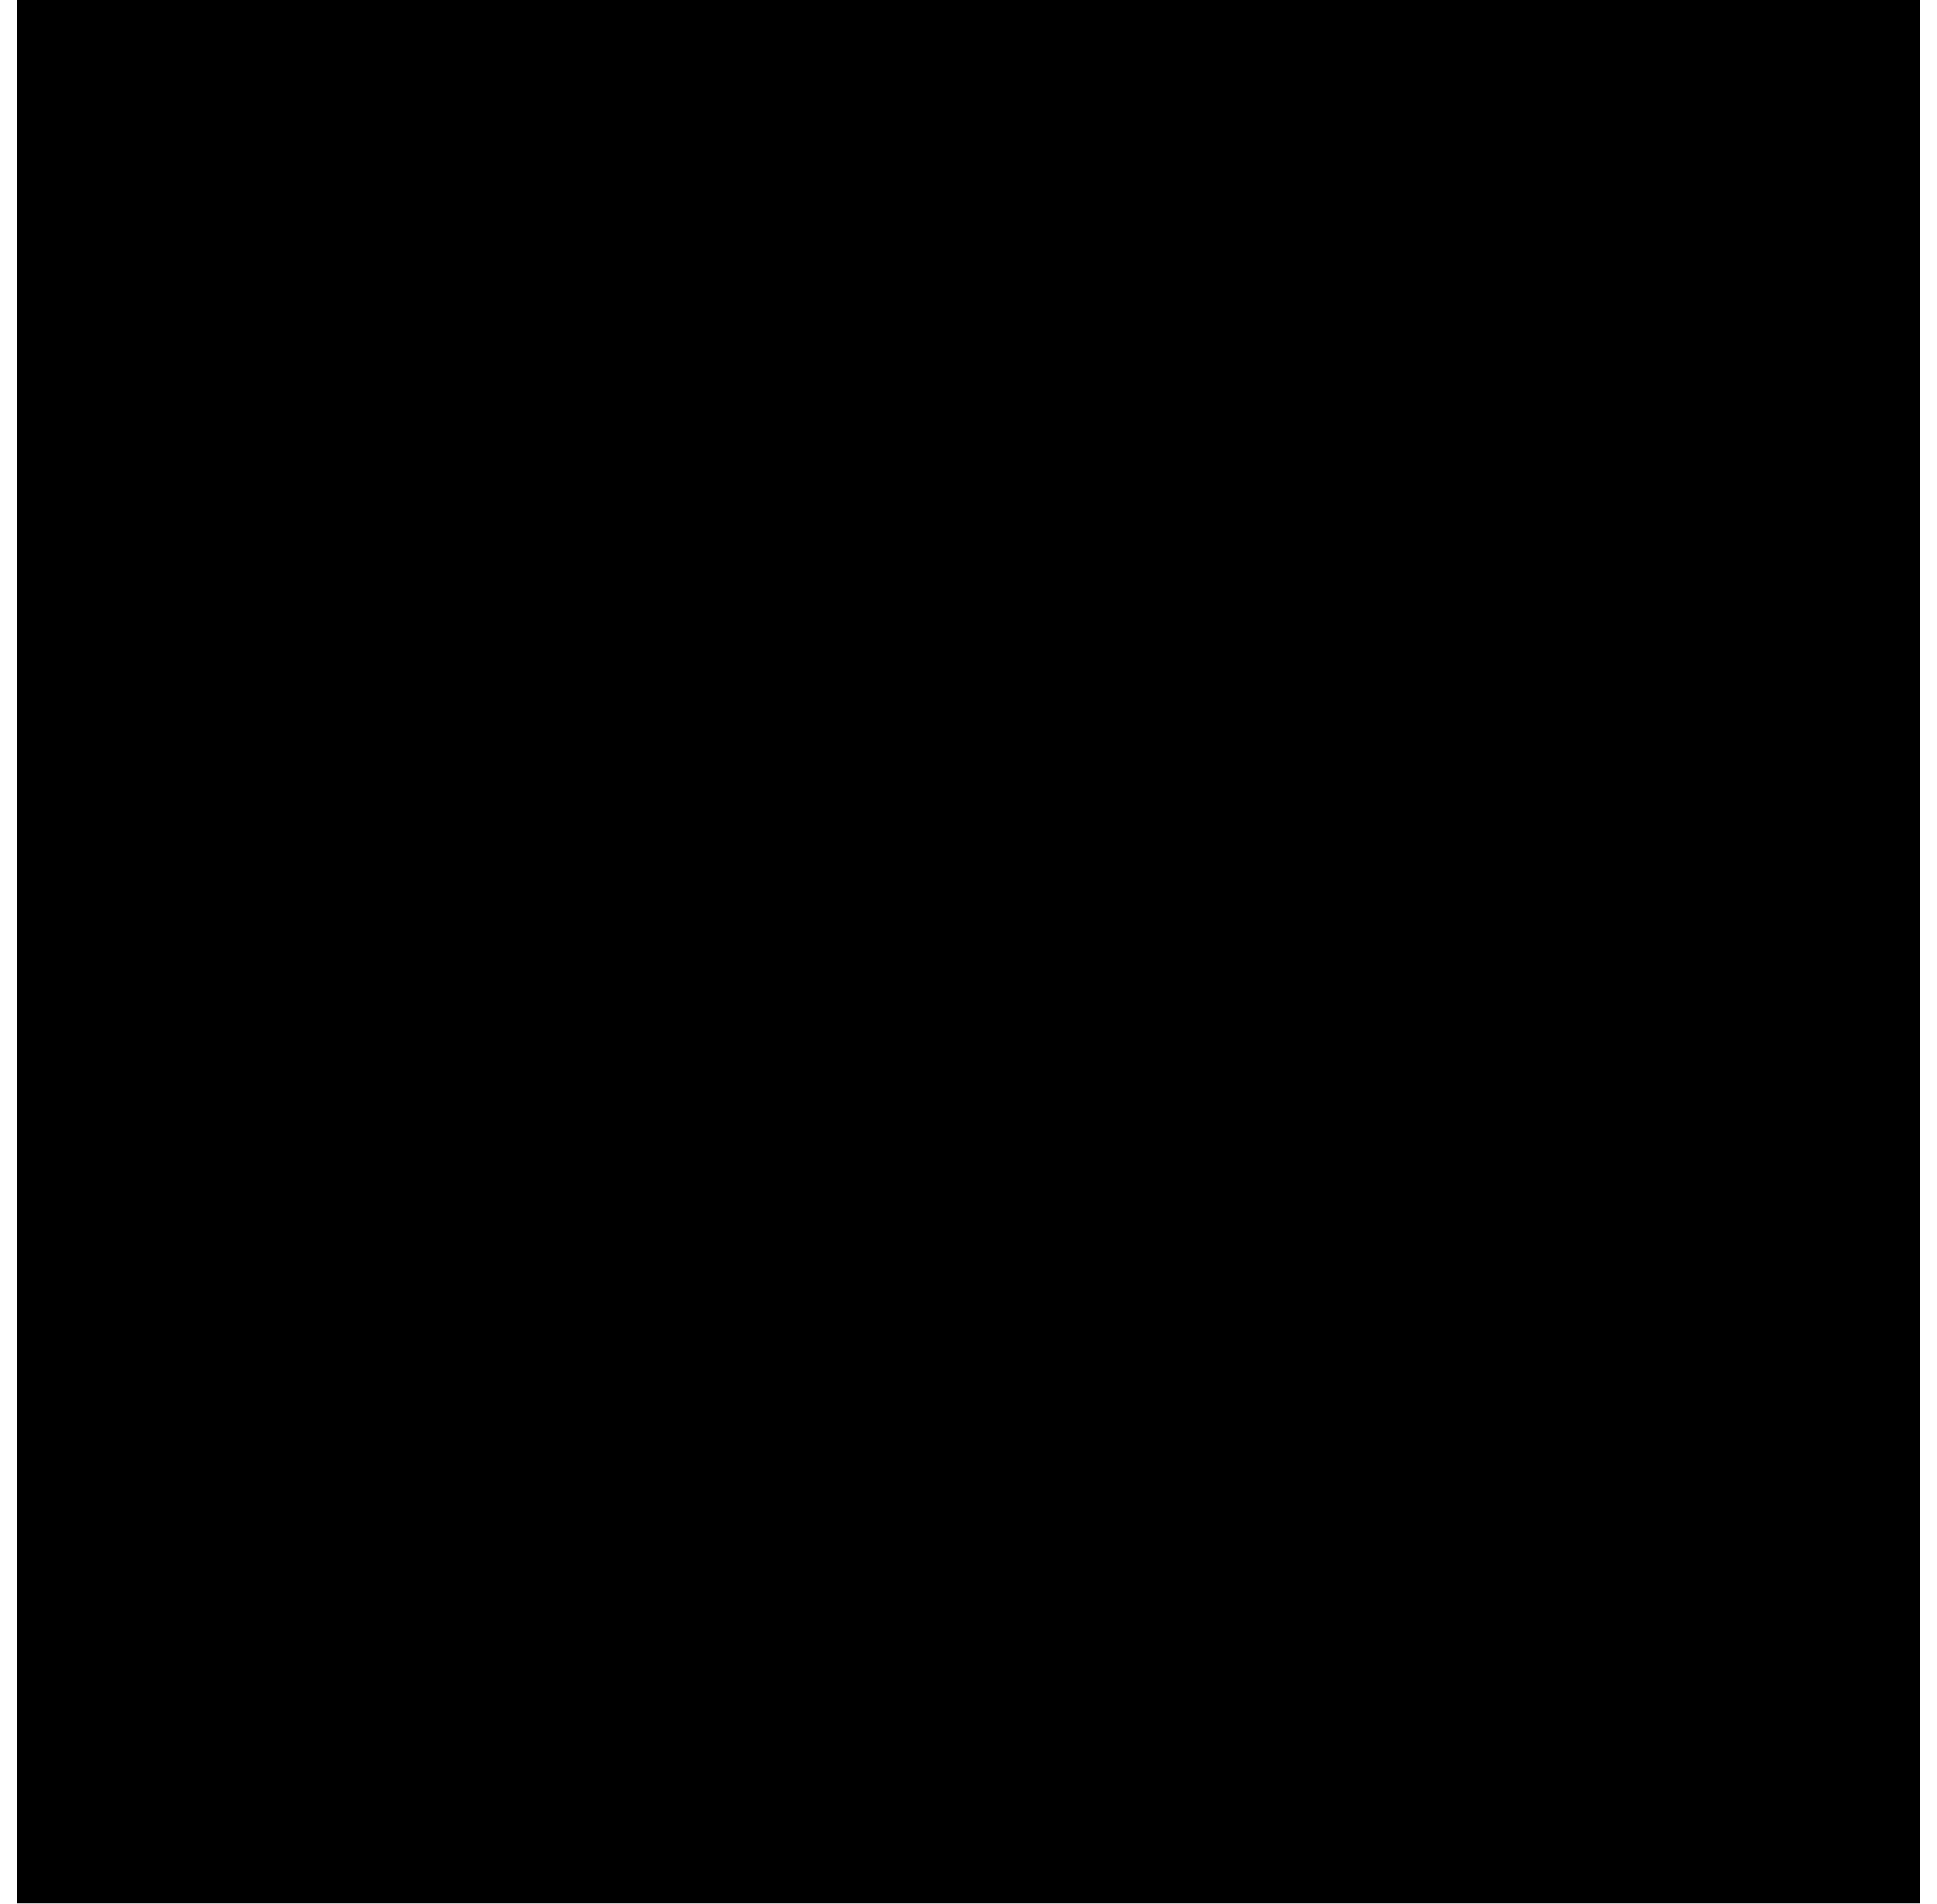
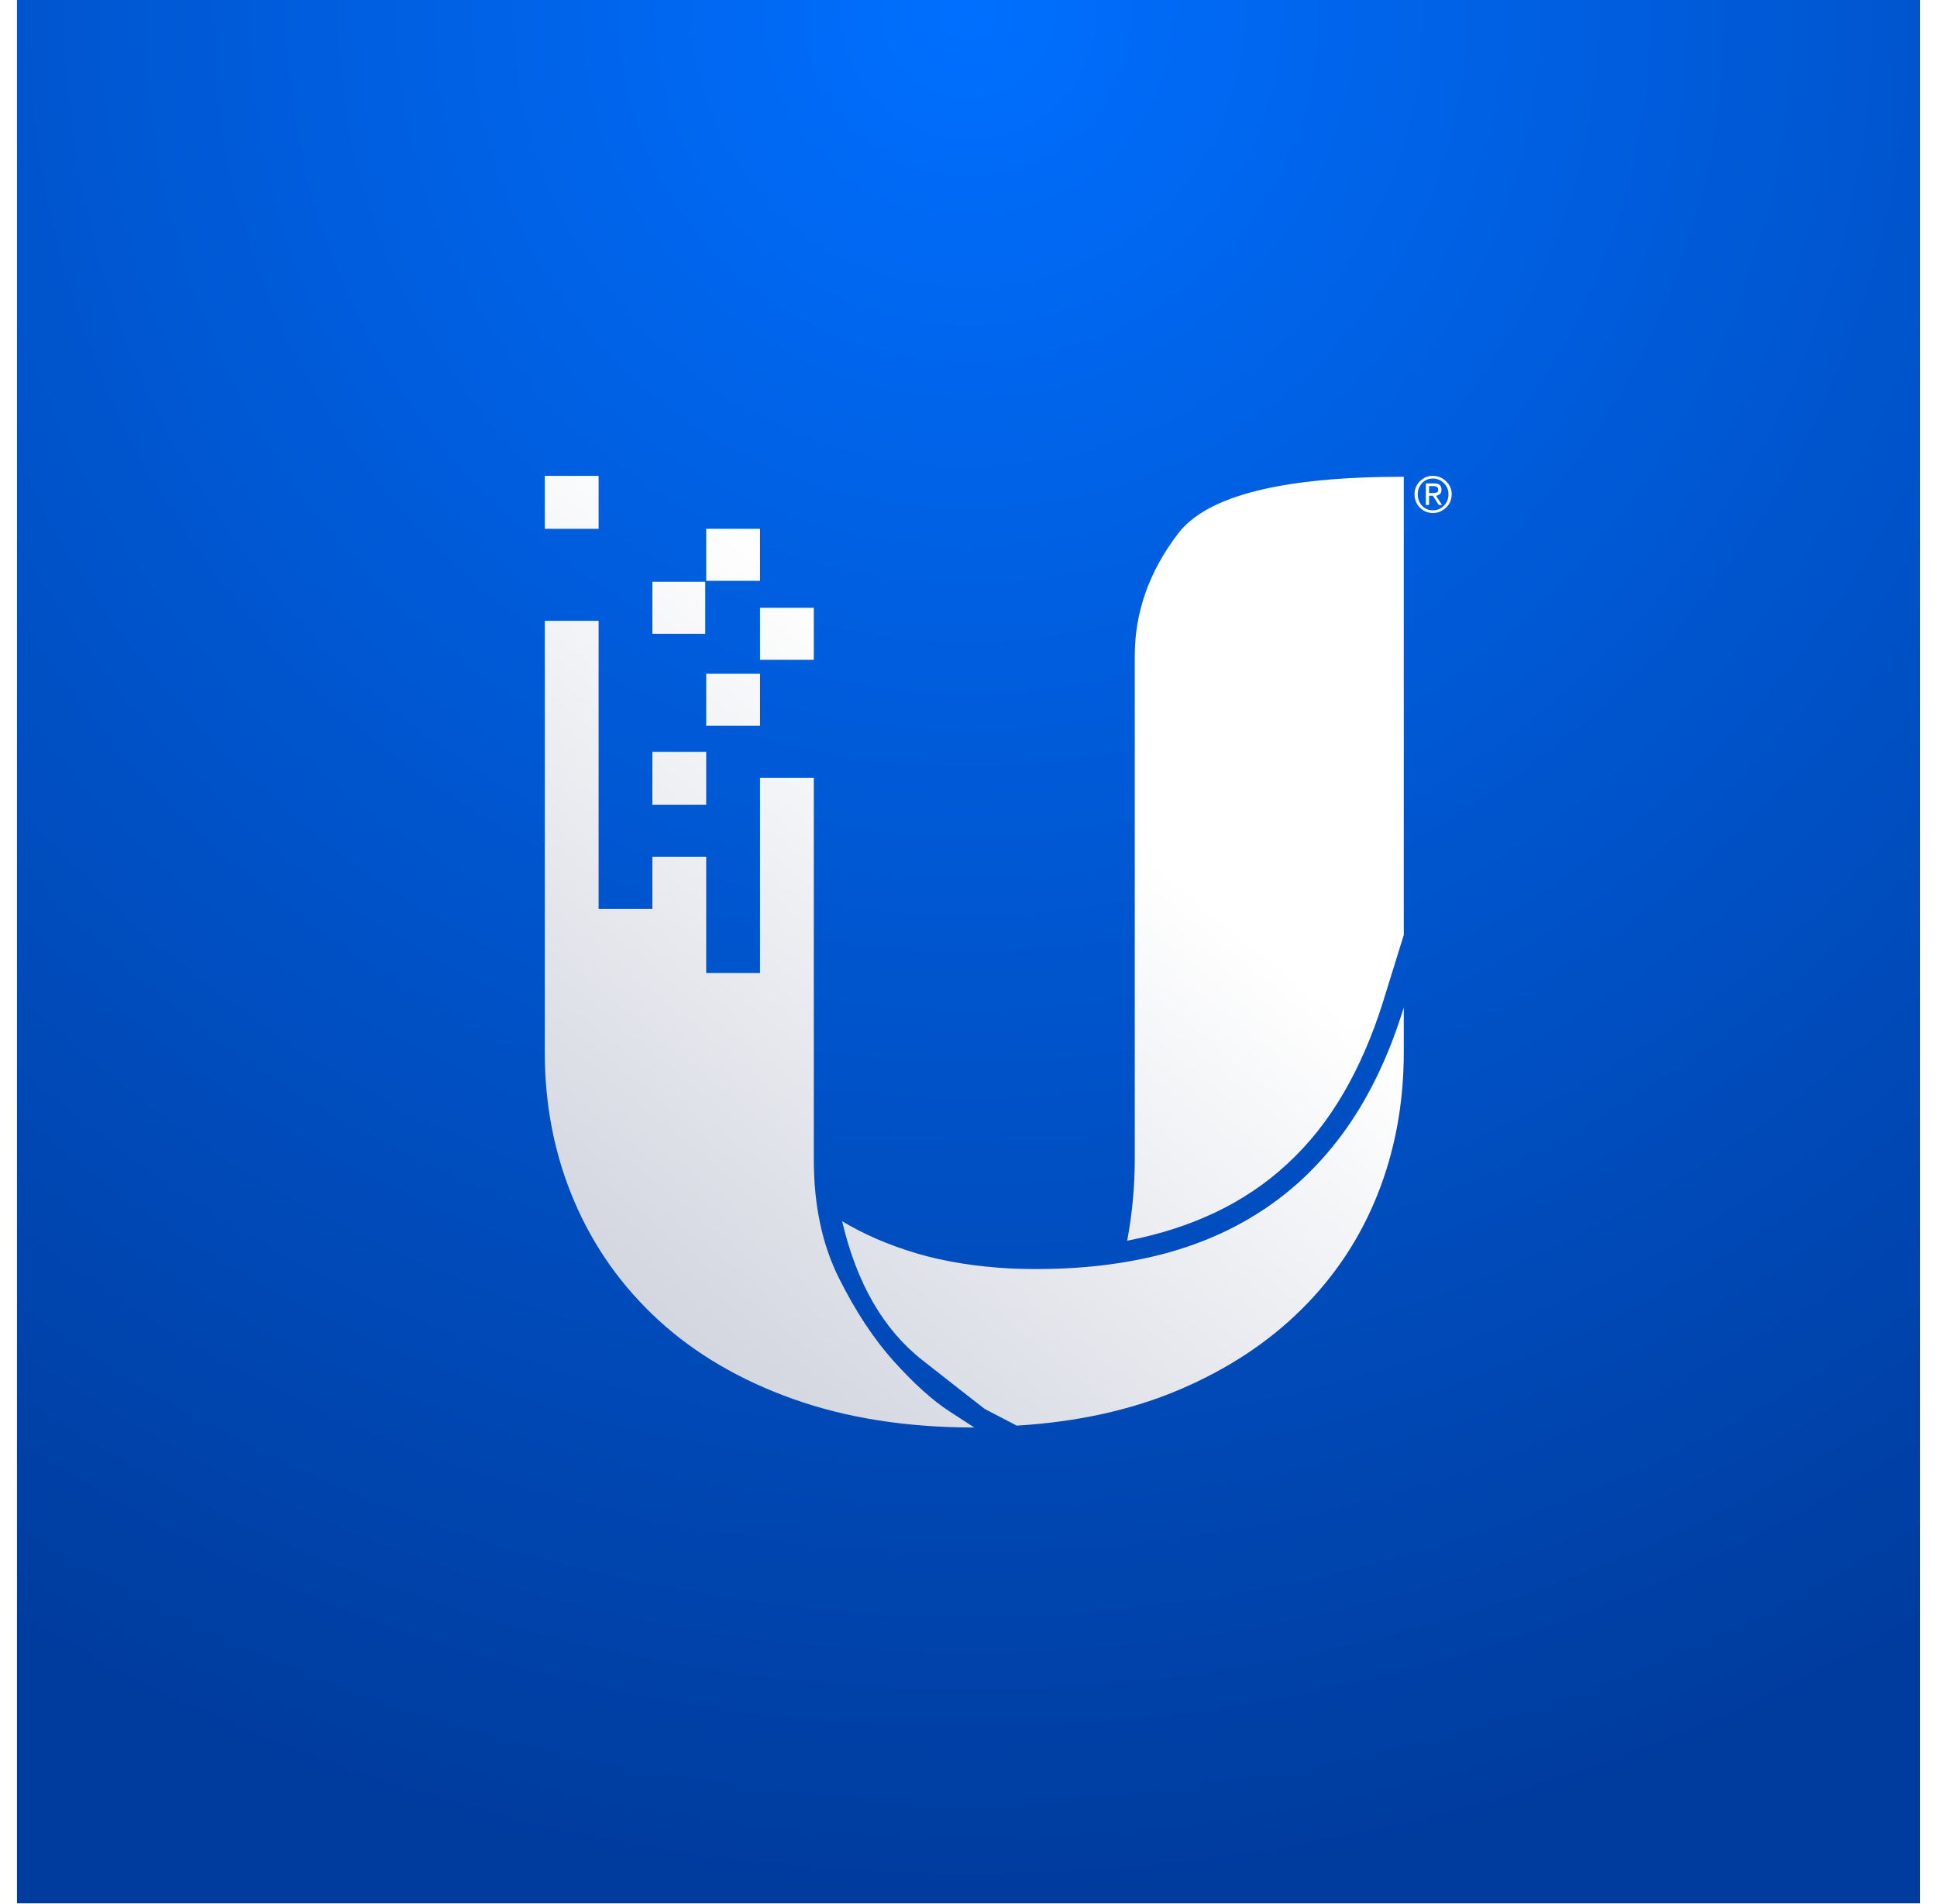
<svg xmlns="http://www.w3.org/2000/svg" width="57" height="56" viewBox="0 0 57 56" fill="none">
  <rect width="56" height="56" transform="translate(0.5)" fill="url(#paint0_radial_16_29347)" />
-   <path fillRule="evenodd" clipRule="evenodd" d="M34.67 15.695C33.818 16.807 33.392 18.01 33.392 19.305V34.125C33.392 34.508 33.374 34.9 33.337 35.301C33.3 35.702 33.244 36.103 33.17 36.504C34.115 36.322 34.98 36.044 35.767 35.67C36.554 35.296 37.263 34.818 37.892 34.234C38.522 33.651 39.068 32.963 39.531 32.17C39.994 31.377 40.383 30.479 40.698 29.477L41.309 27.508V14.027C37.735 14.027 35.522 14.583 34.67 15.695ZM22.365 15.559H20.781V17.09H22.365V15.559ZM23.948 17.883H22.365V19.414H23.948V17.883ZM22.365 19.824H20.781V21.355H22.365V19.824ZM20.781 22.121H19.198V23.68H20.781V22.121ZM17.615 14H16.031V15.559H17.615V14ZM24.684 37.598C24.193 36.613 23.948 35.456 23.948 34.125V22.887H22.365V28.629H20.781V25.211H19.198V26.742H17.615V18.266H16.031V30.953C16.031 32.521 16.318 33.979 16.892 35.328C17.466 36.677 18.295 37.848 19.378 38.842C20.462 39.835 21.786 40.61 23.351 41.166C24.916 41.722 26.689 42 28.67 42L27.934 41.522C27.443 41.203 26.902 40.715 26.309 40.059C25.716 39.402 25.175 38.582 24.684 37.598ZM33.809 36.996C32.587 37.27 31.244 37.379 29.781 37.324C28.726 37.27 27.786 37.119 26.962 36.873C26.138 36.627 25.411 36.312 24.781 35.93C25.207 37.753 25.994 39.115 27.142 40.018C28.291 40.92 28.902 41.398 28.976 41.453L29.92 41.945C31.716 41.836 33.318 41.48 34.726 40.879C36.133 40.277 37.328 39.489 38.309 38.514C39.291 37.538 40.036 36.408 40.545 35.123C41.054 33.838 41.309 32.448 41.309 30.953V29.641C40.883 31.026 40.318 32.215 39.615 33.209C38.911 34.203 38.073 35.014 37.101 35.643C36.129 36.272 35.031 36.723 33.809 36.996ZM20.753 17.117H19.198V18.648H20.753V17.117ZM42.164 14C42.312 14 42.441 14.053 42.552 14.159C42.663 14.264 42.719 14.391 42.719 14.539C42.719 14.697 42.663 14.83 42.552 14.935C42.441 15.041 42.312 15.094 42.164 15.094C42.016 15.094 41.889 15.041 41.783 14.935C41.678 14.83 41.625 14.697 41.625 14.539C41.625 14.391 41.678 14.264 41.783 14.159C41.889 14.053 42.016 14 42.164 14ZM42.164 15.014C42.291 15.014 42.399 14.97 42.489 14.88C42.579 14.79 42.624 14.676 42.624 14.539C42.624 14.412 42.579 14.304 42.489 14.214C42.399 14.124 42.291 14.079 42.164 14.079C42.037 14.079 41.931 14.124 41.847 14.214C41.762 14.304 41.72 14.412 41.72 14.539C41.72 14.676 41.762 14.79 41.847 14.88C41.931 14.97 42.037 15.014 42.164 15.014ZM42.378 14.531C42.404 14.505 42.418 14.465 42.418 14.412C42.418 14.349 42.402 14.301 42.37 14.27C42.338 14.238 42.28 14.222 42.196 14.222H41.958V14.856H42.053V14.586H42.164L42.338 14.856H42.433L42.259 14.586C42.312 14.576 42.352 14.557 42.378 14.531ZM42.164 14.507C42.206 14.507 42.243 14.502 42.275 14.491C42.307 14.481 42.322 14.454 42.322 14.412C42.322 14.37 42.309 14.341 42.283 14.325C42.256 14.309 42.222 14.301 42.18 14.301H42.053V14.507H42.164Z" fill="url(#paint1_linear_16_29347)" />
+   <path fill-rule="evenodd" clip-rule="evenodd" d="M34.67 15.695C33.818 16.807 33.392 18.01 33.392 19.305V34.125C33.392 34.508 33.374 34.9 33.337 35.301C33.3 35.702 33.244 36.103 33.17 36.504C34.115 36.322 34.98 36.044 35.767 35.67C36.554 35.296 37.263 34.818 37.892 34.234C38.522 33.651 39.068 32.963 39.531 32.17C39.994 31.377 40.383 30.479 40.698 29.477L41.309 27.508V14.027C37.735 14.027 35.522 14.583 34.67 15.695ZM22.365 15.559H20.781V17.09H22.365V15.559ZM23.948 17.883H22.365V19.414H23.948V17.883ZM22.365 19.824H20.781V21.355H22.365V19.824ZM20.781 22.121H19.198V23.68H20.781V22.121ZM17.615 14H16.031V15.559H17.615V14ZM24.684 37.598C24.193 36.613 23.948 35.456 23.948 34.125V22.887H22.365V28.629H20.781V25.211H19.198V26.742H17.615V18.266H16.031V30.953C16.031 32.521 16.318 33.979 16.892 35.328C17.466 36.677 18.295 37.848 19.378 38.842C20.462 39.835 21.786 40.61 23.351 41.166C24.916 41.722 26.689 42 28.67 42L27.934 41.522C27.443 41.203 26.902 40.715 26.309 40.059C25.716 39.402 25.175 38.582 24.684 37.598ZM33.809 36.996C32.587 37.27 31.244 37.379 29.781 37.324C28.726 37.27 27.786 37.119 26.962 36.873C26.138 36.627 25.411 36.312 24.781 35.93C25.207 37.753 25.994 39.115 27.142 40.018C28.291 40.92 28.902 41.398 28.976 41.453L29.92 41.945C31.716 41.836 33.318 41.48 34.726 40.879C36.133 40.277 37.328 39.489 38.309 38.514C39.291 37.538 40.036 36.408 40.545 35.123C41.054 33.838 41.309 32.448 41.309 30.953V29.641C40.883 31.026 40.318 32.215 39.615 33.209C38.911 34.203 38.073 35.014 37.101 35.643C36.129 36.272 35.031 36.723 33.809 36.996ZM20.753 17.117H19.198V18.648H20.753V17.117ZM42.164 14C42.312 14 42.441 14.053 42.552 14.159C42.663 14.264 42.719 14.391 42.719 14.539C42.719 14.697 42.663 14.83 42.552 14.935C42.441 15.041 42.312 15.094 42.164 15.094C42.016 15.094 41.889 15.041 41.783 14.935C41.678 14.83 41.625 14.697 41.625 14.539C41.625 14.391 41.678 14.264 41.783 14.159C41.889 14.053 42.016 14 42.164 14ZM42.164 15.014C42.291 15.014 42.399 14.97 42.489 14.88C42.579 14.79 42.624 14.676 42.624 14.539C42.624 14.412 42.579 14.304 42.489 14.214C42.399 14.124 42.291 14.079 42.164 14.079C42.037 14.079 41.931 14.124 41.847 14.214C41.762 14.304 41.72 14.412 41.72 14.539C41.72 14.676 41.762 14.79 41.847 14.88C41.931 14.97 42.037 15.014 42.164 15.014ZM42.378 14.531C42.404 14.505 42.418 14.465 42.418 14.412C42.418 14.349 42.402 14.301 42.37 14.27C42.338 14.238 42.28 14.222 42.196 14.222H41.958V14.856H42.053V14.586H42.164L42.338 14.856H42.433L42.259 14.586C42.312 14.576 42.352 14.557 42.378 14.531ZM42.164 14.507C42.206 14.507 42.243 14.502 42.275 14.491C42.307 14.481 42.322 14.454 42.322 14.412C42.322 14.37 42.309 14.341 42.283 14.325C42.256 14.309 42.222 14.301 42.18 14.301H42.053V14.507H42.164Z" fill="url(#paint1_linear_16_29347)" />
  <defs>
    <radialGradient id="paint0_radial_16_29347" cx="0" cy="0" r="1" gradientUnits="userSpaceOnUse" gradientTransform="translate(28) rotate(90) scale(56)">
-       <stop stopColor="#006FFF" />
-       <stop offset="1" stopColor="#003C9E" />
+       <stop stop-color="#006FFF" />
+       <stop offset="1" stop-color="#003C9E" />
    </radialGradient>
    <linearGradient id="paint1_linear_16_29347" x1="24.847" y1="57.046" x2="44.053" y2="33.452" gradientUnits="userSpaceOnUse">
-       <stop stopColor="#C2C4CE" />
-       <stop offset="0.397" stopColor="#D6D9E2" />
-       <stop offset="1" stopColor="white" />
+       <stop stop-color="#C2C4CE" />
+       <stop offset="0.397" stop-color="#D6D9E2" />
+       <stop offset="1" stop-color="white" />
    </linearGradient>
  </defs>
</svg>
